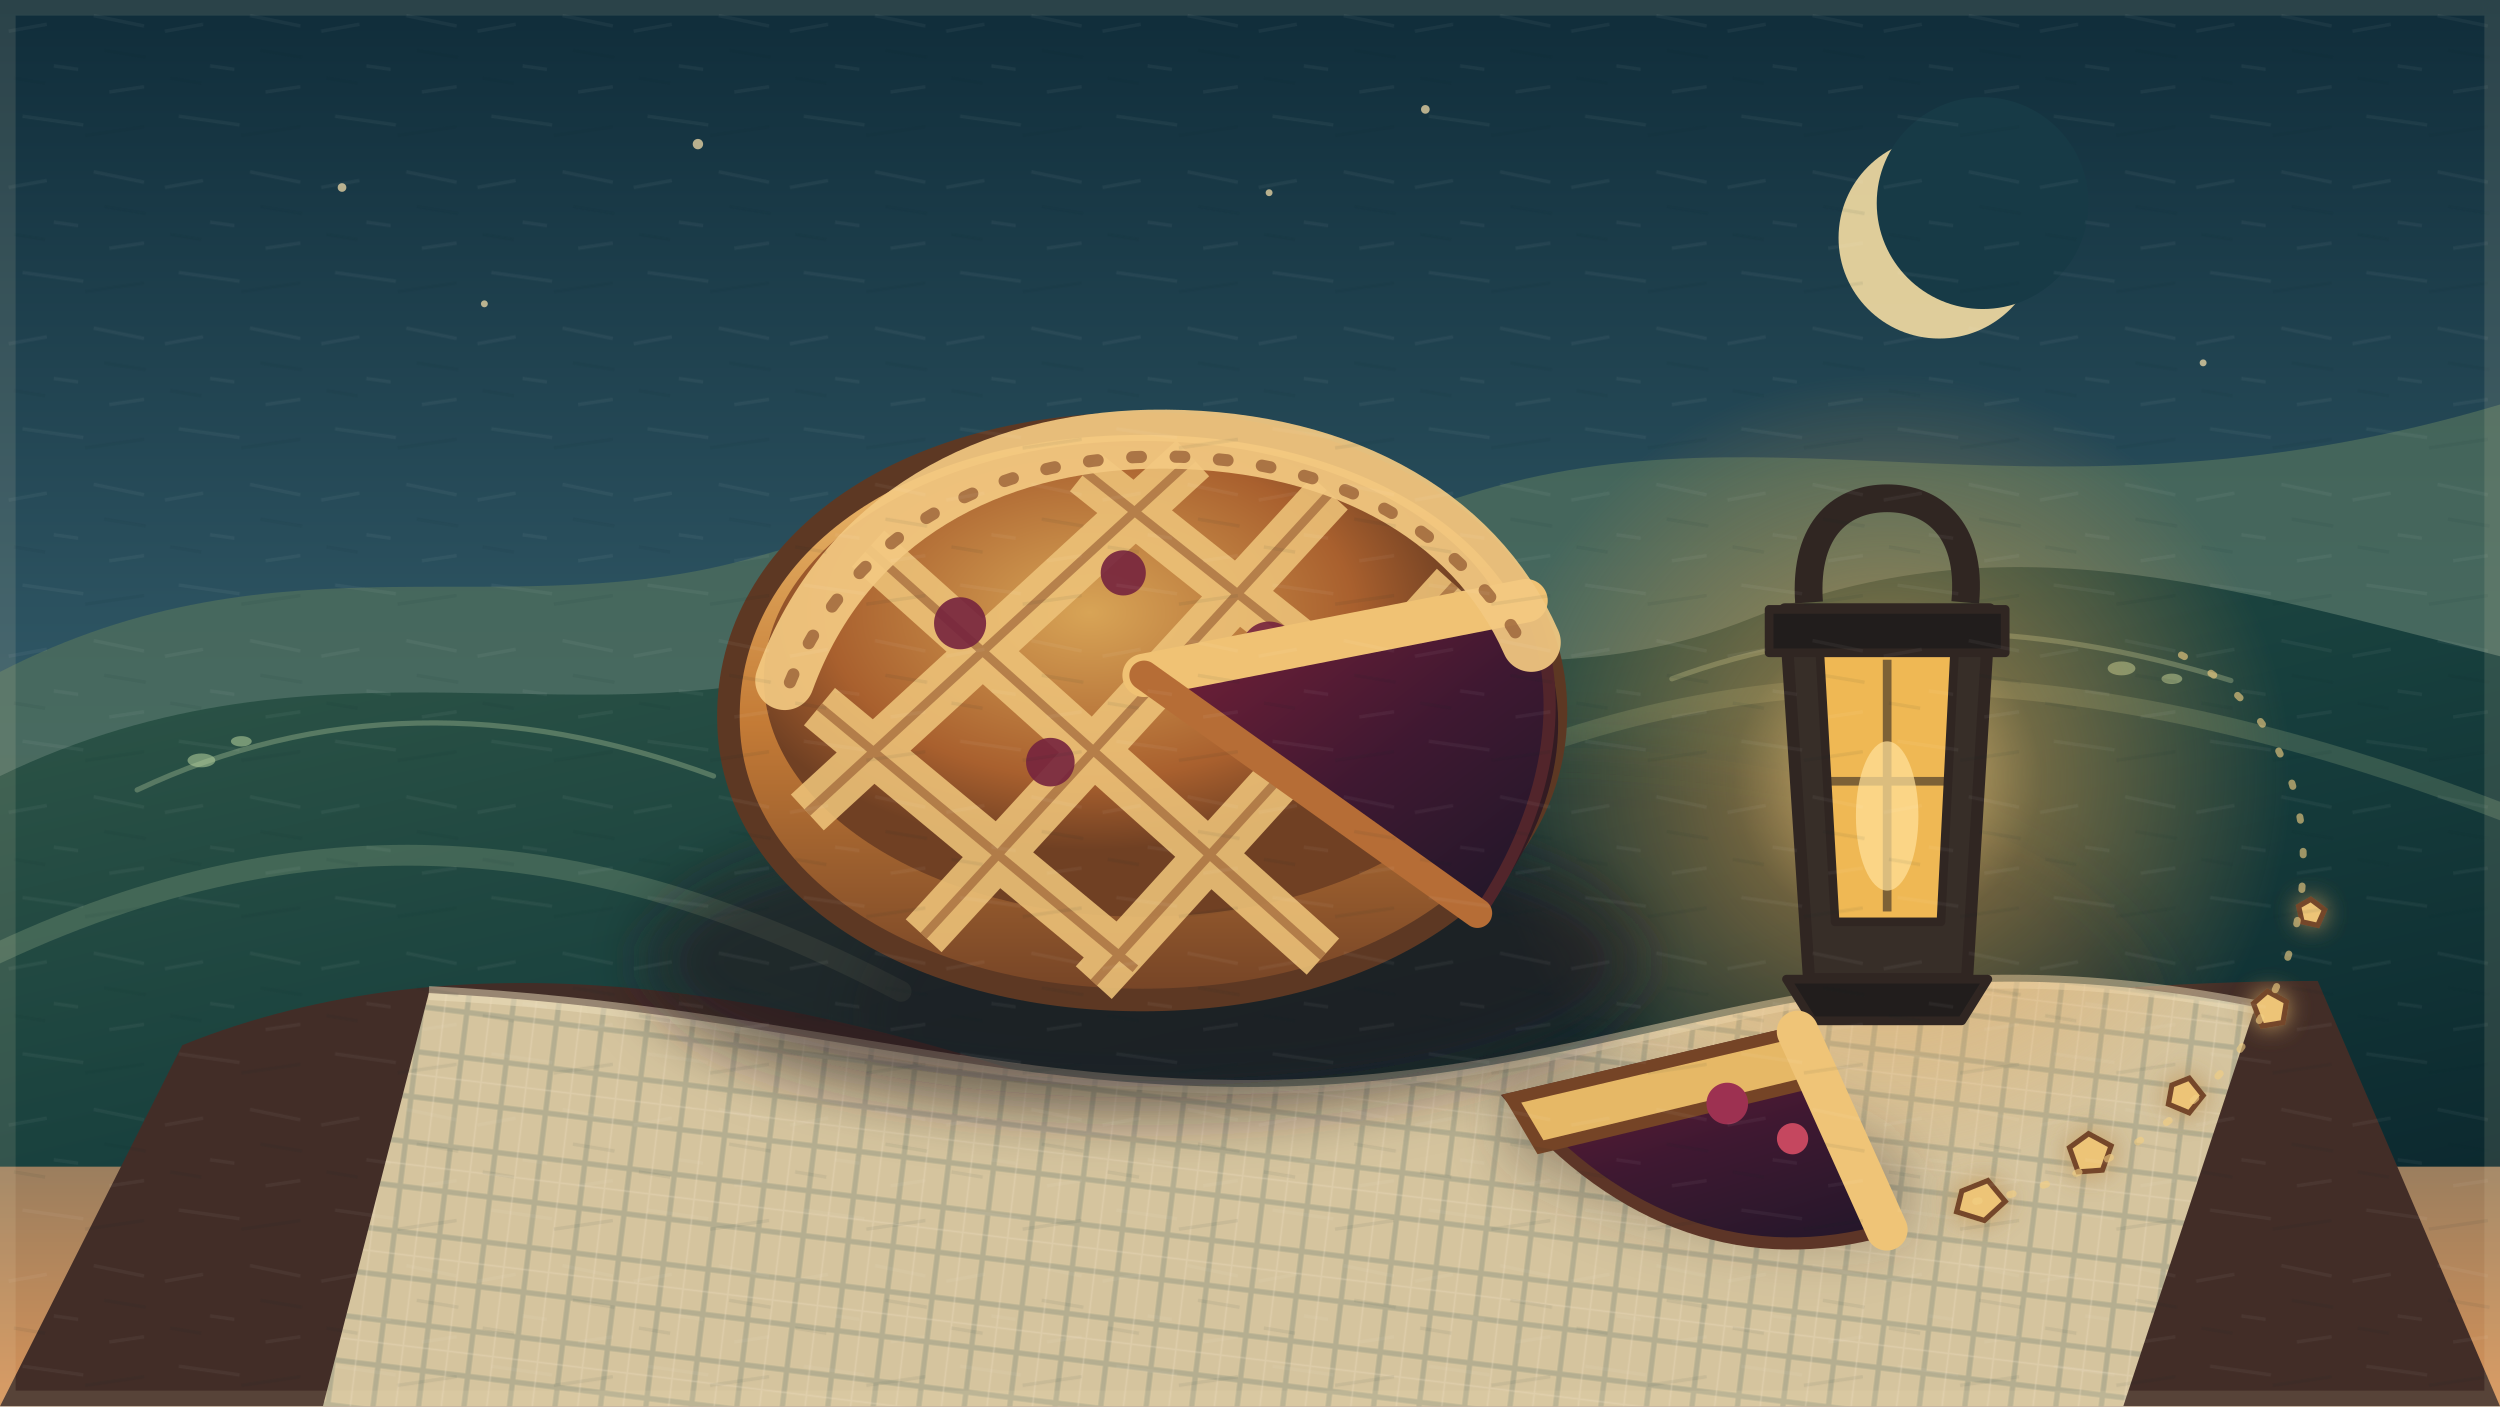
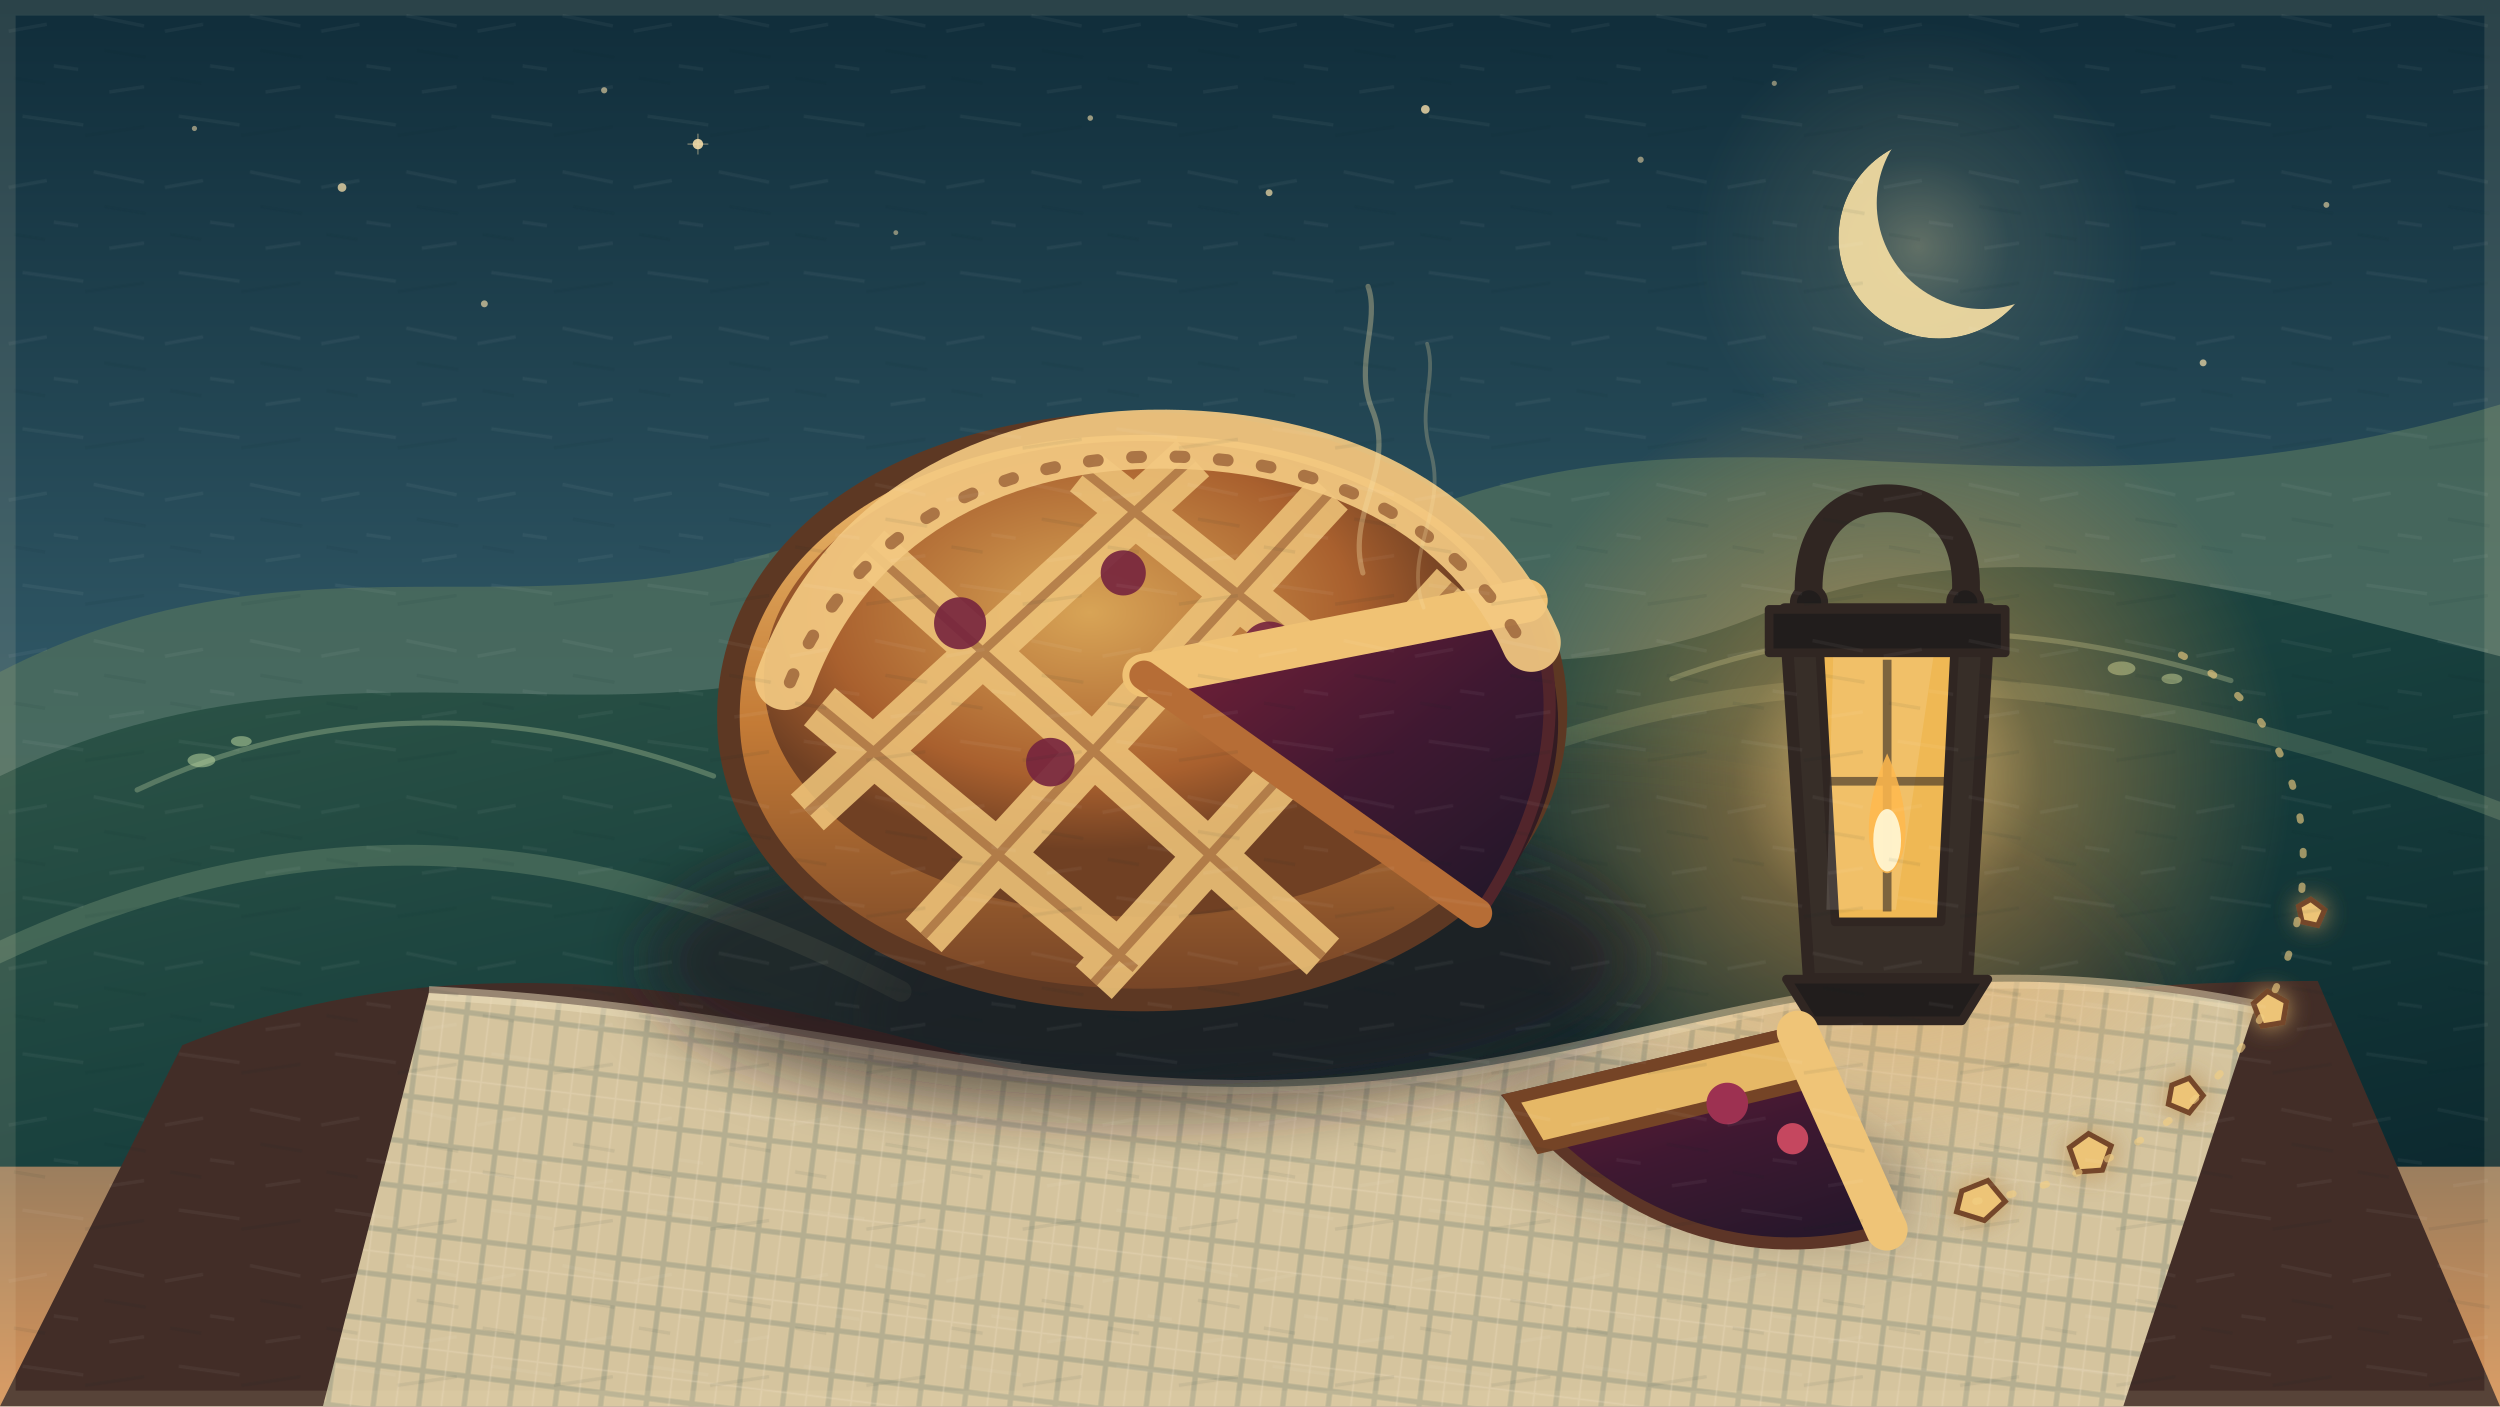
<svg xmlns="http://www.w3.org/2000/svg" viewBox="0 0 1440 810" role="img" aria-labelledby="title description">
  <defs>
    <linearGradient id="sky" x1="0" y1="0" x2="0" y2="1">
      <stop offset="0" stop-color="#102d3a" />
      <stop offset="0.52" stop-color="#315967" />
      <stop offset="1" stop-color="#d49259" />
    </linearGradient>
    <linearGradient id="field" x1="0" y1="0" x2="1" y2="1">
      <stop stop-color="#315848" />
      <stop offset="0.55" stop-color="#173f3d" />
      <stop offset="1" stop-color="#0c292f" />
    </linearGradient>
    <radialGradient id="lanternGlow">
      <stop stop-color="#ffd98b" stop-opacity=".92" />
      <stop offset=".38" stop-color="#e8a34e" stop-opacity=".42" />
      <stop offset="1" stop-color="#e8a34e" stop-opacity="0" />
    </radialGradient>
    <radialGradient id="pieTop" cx="43%" cy="36%">
      <stop stop-color="#d8a456" />
      <stop offset=".7" stop-color="#a9602e" />
      <stop offset="1" stop-color="#704023" />
    </radialGradient>
    <linearGradient id="crust" x1="0" y1="0" x2="0" y2="1">
      <stop stop-color="#f0c172" />
      <stop offset=".52" stop-color="#c47b36" />
      <stop offset="1" stop-color="#744326" />
    </linearGradient>
    <linearGradient id="filling" x1="0" y1="0" x2="1" y2="1">
      <stop stop-color="#7f2239" />
      <stop offset=".55" stop-color="#3f1831" />
      <stop offset="1" stop-color="#1d1728" />
    </linearGradient>
    <pattern id="cloth" width="52" height="52" patternUnits="userSpaceOnUse" patternTransform="rotate(7)">
      <rect width="52" height="52" fill="#d5c49e" />
      <path d="M0 0H52M0 26H52M0 52H52M0 0V52M26 0V52M52 0V52" stroke="#61766d" stroke-width="3" opacity=".28" />
      <path d="M0 13H52M13 0V52M39 0V52" stroke="#f1e4c7" opacity=".28" />
    </pattern>
    <pattern id="paperGrain" width="90" height="90" patternUnits="userSpaceOnUse">
      <path d="M5 18l22-4M54 9l29 6M13 67l35 5M63 53l20-3M31 38l14 2" stroke="#fff" stroke-width="2" opacity=".045" />
      <path d="M8 45l18 3M49 78l34-5M60 29l24 4" stroke="#071c22" stroke-width="2" opacity=".06" />
    </pattern>
    <filter id="softShadow" x="-30%" y="-30%" width="160%" height="180%">
      <feGaussianBlur stdDeviation="17" />
    </filter>
    <filter id="crumbGlow" x="-100%" y="-100%" width="300%" height="300%">
      <feGaussianBlur stdDeviation="7" result="blur" />
      <feMerge>
        <feMergeNode in="blur" />
        <feMergeNode in="SourceGraphic" />
      </feMerge>
    </filter>
    <clipPath id="pieBody">
      <path d="M420 424c-8-104 93-180 238-180 139 0 244 73 238 174-5 91-104 158-238 158-132 0-231-65-238-152Z" />
    </clipPath>
+     <radialGradient id="moonGlow" cx="50%" cy="50%" r="50%">
+       <stop stop-color="#f4dda3" stop-opacity=".32" />
+       <stop offset=".4" stop-color="#f4dda3" stop-opacity=".1" />
+       <stop offset="1" stop-color="#f4dda3" stop-opacity="0" />
+     </radialGradient>
+     <mask id="crescentMoon">
+       <rect width="1440" height="810" fill="#000" />
+       <circle cx="1117" cy="137" r="58" fill="#fff" />
+       <circle cx="1142" cy="117" r="61" fill="#000" />
+     </mask>
  </defs>
  <rect width="1440" height="810" fill="url(#sky)" />
-   <circle cx="1117" cy="137" r="58" fill="#f4dda3" opacity=".9" />
-   <circle cx="1142" cy="117" r="61" fill="#173a46" />
-   <g fill="#f7dfaa" opacity=".72">
-     <circle cx="197" cy="108" r="2.5" />
-     <circle cx="279" cy="175" r="2" />
-     <circle cx="402" cy="83" r="3" />
-     <circle cx="731" cy="111" r="2" />
-     <circle cx="821" cy="63" r="2.5" />
-     <circle cx="1269" cy="209" r="2" />
+   <circle cx="1105" cy="142" r="130" fill="url(#moonGlow)" />
+   <circle cx="1117" cy="137" r="58" fill="#f4dda3" opacity=".92" mask="url(#crescentMoon)" />
+   <g fill="#f7dfaa">
+     <circle cx="112" cy="74" r="1.5" opacity=".55" />
+     <circle cx="197" cy="108" r="2.5" opacity=".75" />
+     <circle cx="279" cy="175" r="2" opacity=".65" />
+     <circle cx="348" cy="52" r="1.8" opacity=".6" />
+     <circle cx="402" cy="83" r="3" opacity=".88" />
+     <path d="M402 77v12M396 83h12" stroke="#f7dfaa" stroke-width="0.8" opacity=".4" />
+     <circle cx="516" cy="134" r="1.4" opacity=".5" />
+     <circle cx="628" cy="68" r="1.6" opacity=".6" />
+     <circle cx="731" cy="111" r="2" opacity=".7" />
+     <circle cx="821" cy="63" r="2.5" opacity=".8" />
+     <circle cx="945" cy="92" r="1.8" opacity=".55" />
+     <circle cx="1022" cy="48" r="1.5" opacity=".5" />
+     <circle cx="1269" cy="209" r="2" opacity=".7" />
+     <circle cx="1340" cy="118" r="1.7" opacity=".6" />
  </g>
  <path d="M0 387C163 303 293 363 438 320c159-47 281 6 407-35 179-57 333 26 595-52v335H0Z" fill="#50705d" opacity=".72" />
  <path d="M0 447c188-91 343-14 495-69 175-63 337 49 514-22 146-58 270-19 431 22v294H0Z" fill="url(#field)" />
  <g fill="none" stroke-linecap="round" opacity=".33">
    <path d="M-20 558c199-100 367-77 539 13" stroke="#86a17e" stroke-width="12" />
    <path d="M813 461c205-102 420-79 662 20" stroke="#789474" stroke-width="10" />
    <path d="M79 455c104-49 215-51 332-8M963 391c94-35 204-36 322 1" stroke="#bdd0a0" stroke-width="3" />
  </g>
  <g fill="#b7d19c" opacity=".55">
    <ellipse cx="116" cy="438" rx="8" ry="4" />
    <ellipse cx="139" cy="427" rx="6" ry="3" />
    <ellipse cx="1222" cy="385" rx="8" ry="4" />
    <ellipse cx="1251" cy="391" rx="6" ry="3" />
  </g>
  <ellipse cx="871" cy="589" rx="380" ry="159" fill="#111c22" opacity=".35" filter="url(#softShadow)" />
  <path d="M105 602c164-66 344-29 488 17 180 58 391-53 742-54l105 245H0Z" fill="#422d27" />
  <path d="M247 572c219 11 360 70 550 50 177-18 280-86 502-42l-76 230H186Z" fill="url(#cloth)" />
  <path d="M247 572c219 11 360 70 550 50 177-18 280-86 502-42" fill="none" stroke="#eee0bd" stroke-width="8" opacity=".5" />
  <circle cx="1087" cy="448" r="232" fill="url(#lanternGlow)" />
  <g transform="translate(1004 286)" stroke="#302622" stroke-linejoin="round">
-     <path d="M38 61C35 17 58 1 83 1s49 16 45 60" fill="none" stroke-width="16" />
+     <path d="M38 61C35 17 58 1 83 1s49 16 45 60" fill="none" stroke-width="16" stroke-linecap="round" />
+     <circle cx="38" cy="61" r="9" fill="#211d1c" stroke-width="4" />
+     <circle cx="128" cy="61" r="9" fill="#211d1c" stroke-width="4" />
    <path d="M24 65h118l-13 213H38Z" fill="#372e28" stroke-width="7" />
    <path d="M44 86h78l-8 159H53Z" fill="#efb854" stroke-width="5" />
+     <path d="M52 90 L110 90 L88 238 L48 238 Z" fill="#ffffff" fill-opacity=".12" stroke="none" />
    <path d="M83 94v145M48 164h70" fill="none" stroke-width="5" opacity=".6" />
    <path d="M15 65h136v25H15ZM25 278h116l-15 24H40Z" fill="#211d1c" stroke-width="5" />
-     <ellipse cx="83" cy="184" rx="18" ry="43" fill="#ffe09a" stroke="none" opacity=".72" />
+     <path d="M83 148 C72 172 70 196 75 208 C80 220 86 220 91 208 C96 196 94 172 83 148 Z" fill="#ffb84d" stroke="none" opacity=".85" />
+     <ellipse cx="83" cy="198" rx="8" ry="18" fill="#fff4cf" stroke="none" opacity=".95" />
  </g>
  <g aria-hidden="true">
    <ellipse cx="658" cy="554" rx="286" ry="86" fill="#24191a" opacity=".58" filter="url(#softShadow)" />
    <path d="M420 424c-8-104 93-180 238-180 139 0 244 73 238 174-5 91-104 158-238 158-132 0-231-65-238-152Z" fill="url(#crust)" stroke="#5d3823" stroke-width="13" />
    <g clip-path="url(#pieBody)">
      <ellipse cx="658" cy="391" rx="218" ry="137" fill="url(#pieTop)" />
      <path d="M625 272 866 464M500 316l262 235M472 407l182 151M687 264 465 468M766 284 532 539M838 337 630 566" stroke="#edc278" stroke-width="28" opacity=".88" />
      <path d="M625 272 866 464M500 316l262 235M472 407l182 151M687 264 465 468M766 284 532 539M838 337 630 566" stroke="#8b4e29" stroke-width="5" opacity=".54" />
      <g fill="#76243d" opacity=".9">
        <circle cx="553" cy="359" r="15" />
        <circle cx="647" cy="330" r="13" />
        <circle cx="731" cy="374" r="16" />
        <circle cx="605" cy="439" r="14" />
        <circle cx="787" cy="446" r="13" />
      </g>
    </g>
    <path d="M659 389 853 526c51-62 57-125 24-181Z" fill="#311a22" opacity=".96" />
    <path d="M659 389 879 346c24 47 17 115-27 180Z" fill="url(#filling)" stroke="#52252b" stroke-width="7" />
    <path d="M659 389 879 346" stroke="#f0c274" stroke-width="25" stroke-linecap="round" />
    <path d="M659 389 851 526" stroke="#b66d36" stroke-width="17" stroke-linecap="round" />
    <path d="M452 392c35-96 120-137 210-139 106-2 187 42 220 117" fill="none" stroke="#f3c981" stroke-width="34" stroke-linecap="round" opacity=".92" />
    <path d="M455 393c38-91 119-128 207-130 99-2 176 38 216 110" fill="none" stroke="#8e542d" stroke-width="7" stroke-dasharray="5 20" stroke-linecap="round" opacity=".7" />
+     <g fill="none" stroke="#f4dda3" stroke-linecap="round" opacity=".35">
+       <path d="M785 330 C775 295 805 270 790 235 C780 210 795 185 788 165" stroke-width="3" />
+       <path d="M820 350 C808 318 834 295 824 260 C816 235 828 218 822 198" stroke-width="2.2" opacity=".7" />
+     </g>
  </g>
  <g transform="translate(892 533) rotate(12)">
    <ellipse cx="116" cy="111" rx="126" ry="34" fill="#2a2020" opacity=".38" filter="url(#softShadow)" />
    <path d="M0 102 153 30l74 101c-72 38-151 30-227-29Z" fill="url(#filling)" stroke="#5d3527" stroke-width="7" />
    <path d="m0 102 153-72 18 25L22 126Z" fill="#e6b866" stroke="#754426" stroke-width="7" />
    <path d="m153 30 74 101" stroke="#efc477" stroke-width="24" stroke-linecap="round" />
    <circle cx="122" cy="79" r="12" fill="#9d3151" />
    <circle cx="163" cy="91" r="9" fill="#c5475f" />
  </g>
  <g fill="#edc477" stroke="#75472b" stroke-width="3" filter="url(#crumbGlow)">
    <path d="m1130 686 15-6 10 12-12 11-16-5Z" />
    <path d="m1192 661 11-8 13 7-5 14-14 1Z" />
    <path d="m1251 625 10-4 8 10-8 10-12-5Z" />
    <path d="m1298 578 8-7 11 6-2 12-12 2Z" />
    <path d="m1324 522 7-4 8 6-4 9-9-2Z" />
  </g>
  <path d="M1138 692c94-15 174-79 187-172 9-67-18-119-75-146" fill="none" stroke="#f2cf83" stroke-width="4" stroke-linecap="round" stroke-dasharray="2 18" opacity=".62" />
  <rect width="1440" height="810" fill="url(#paperGrain)" />
  <path d="M0 0h1440v810H0Z" fill="none" stroke="#f8e6b8" stroke-width="18" opacity=".12" />
</svg>
